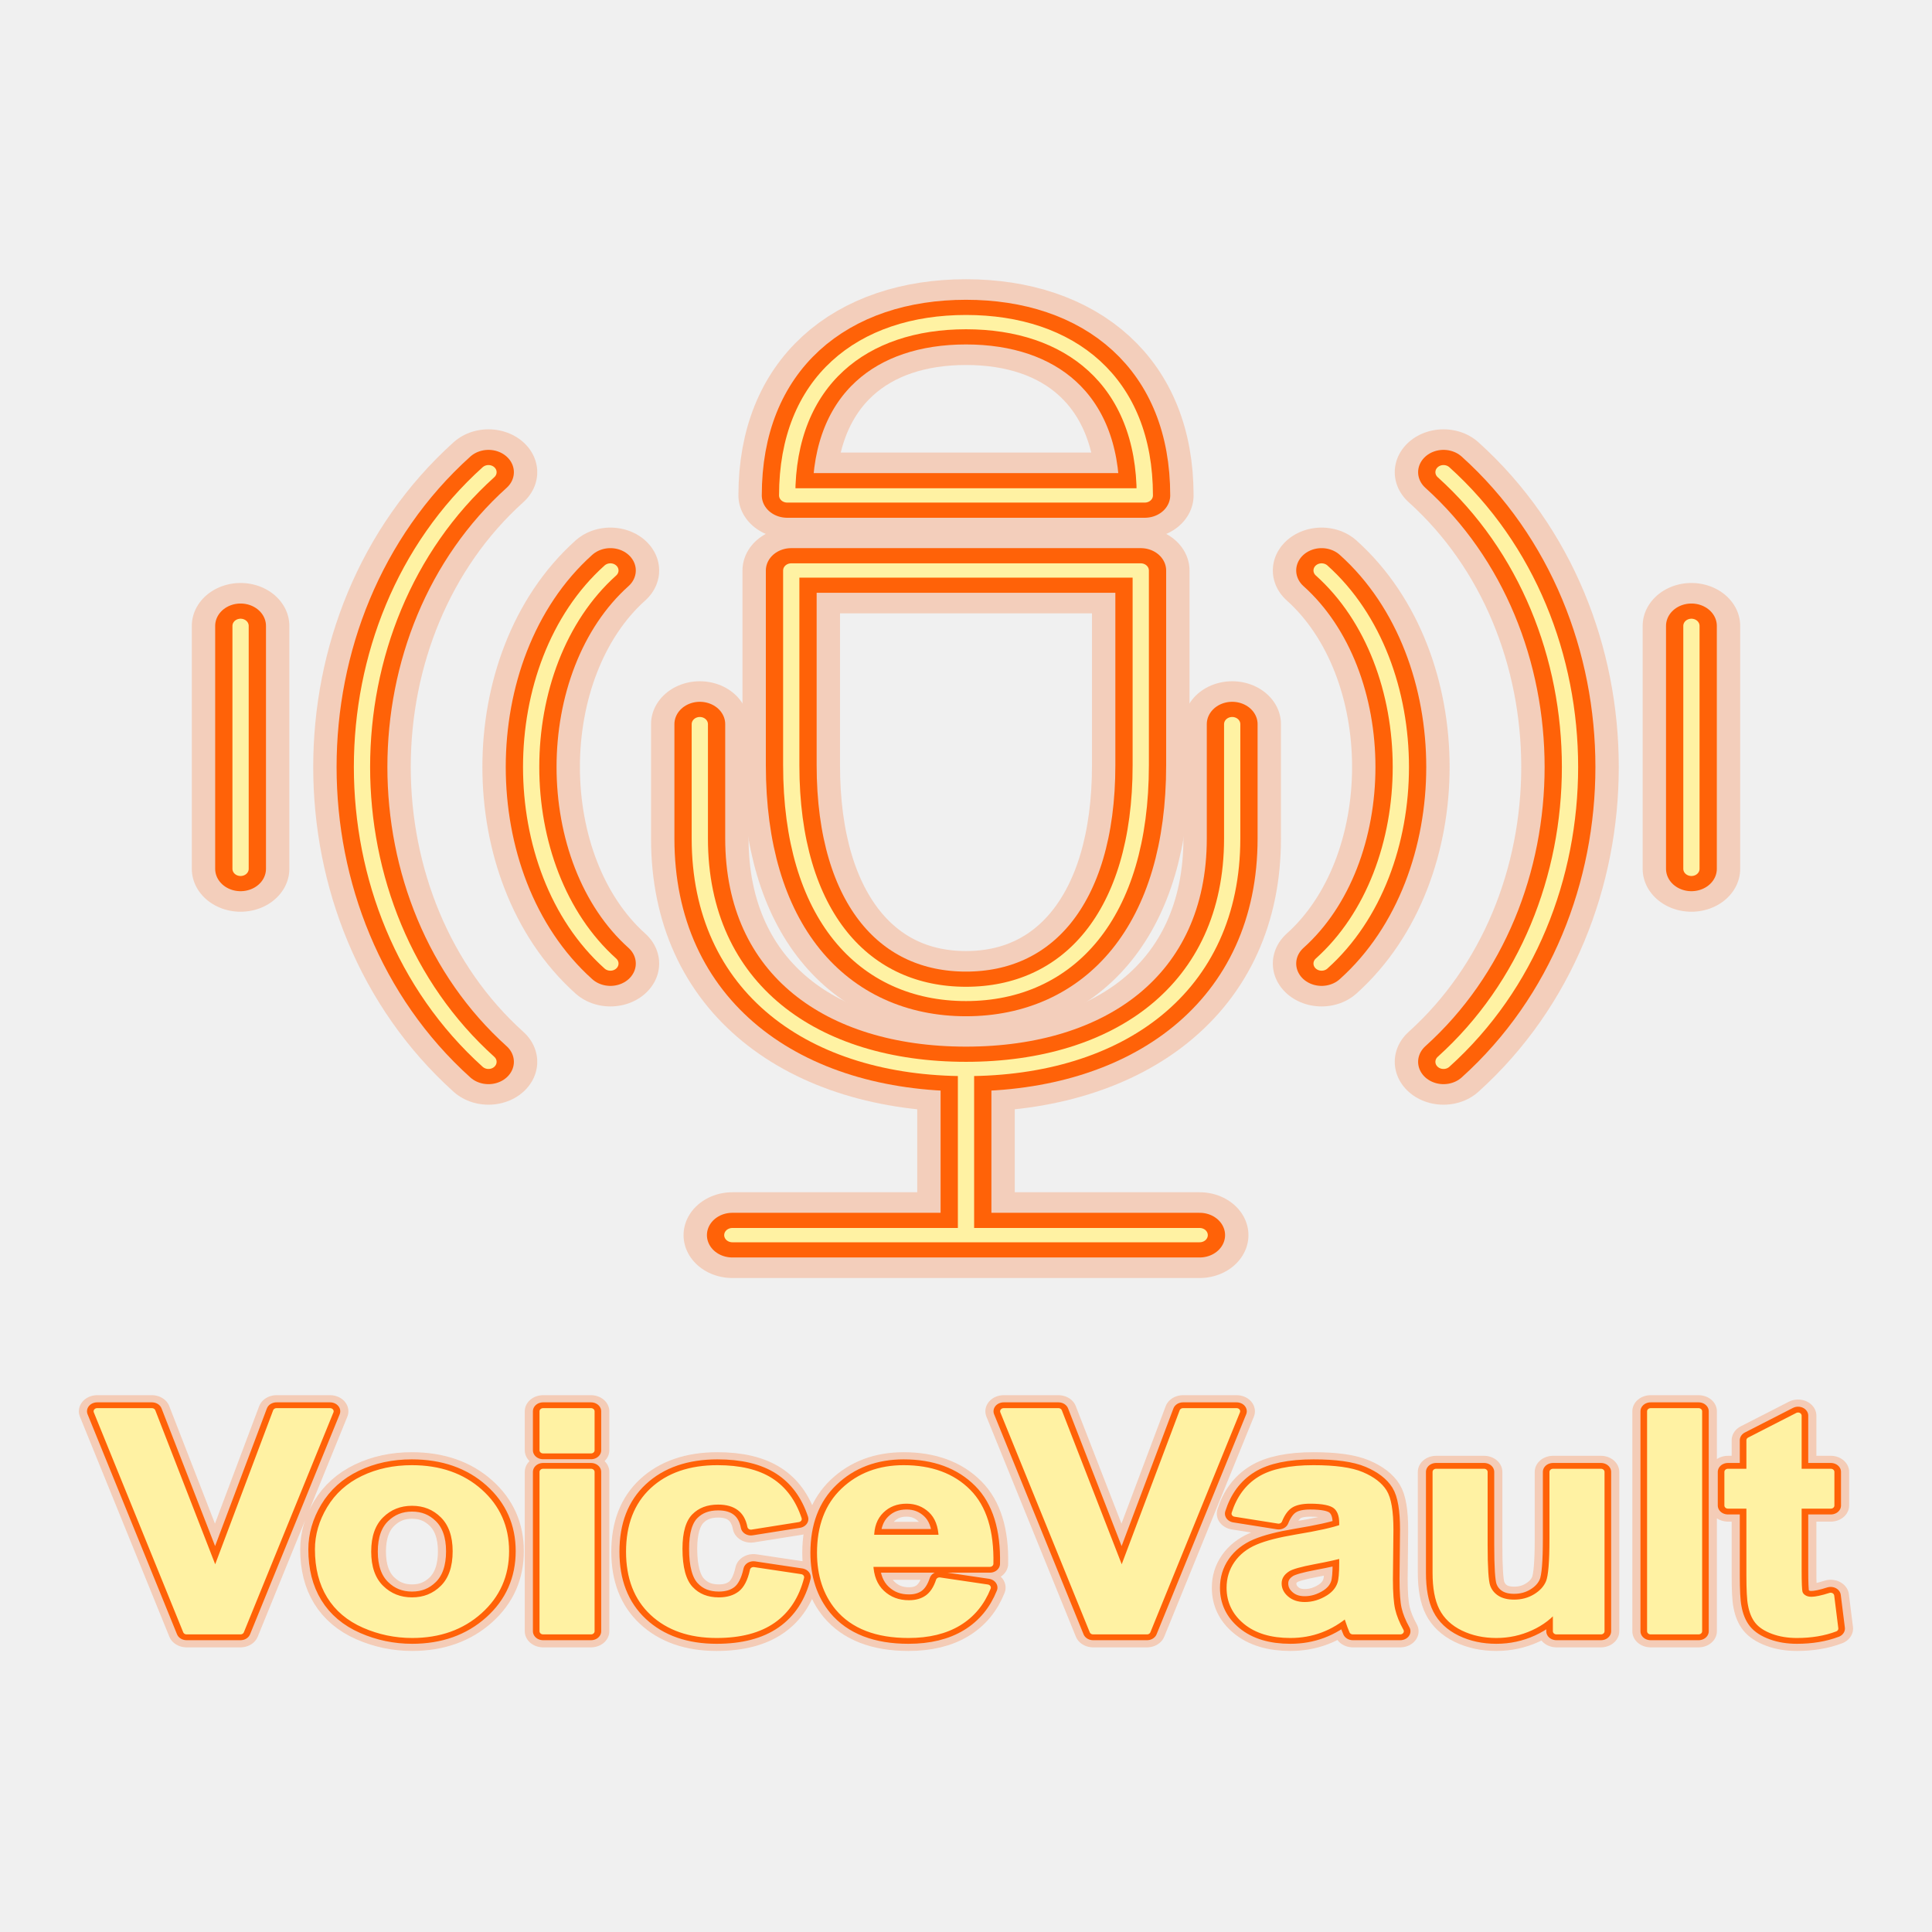
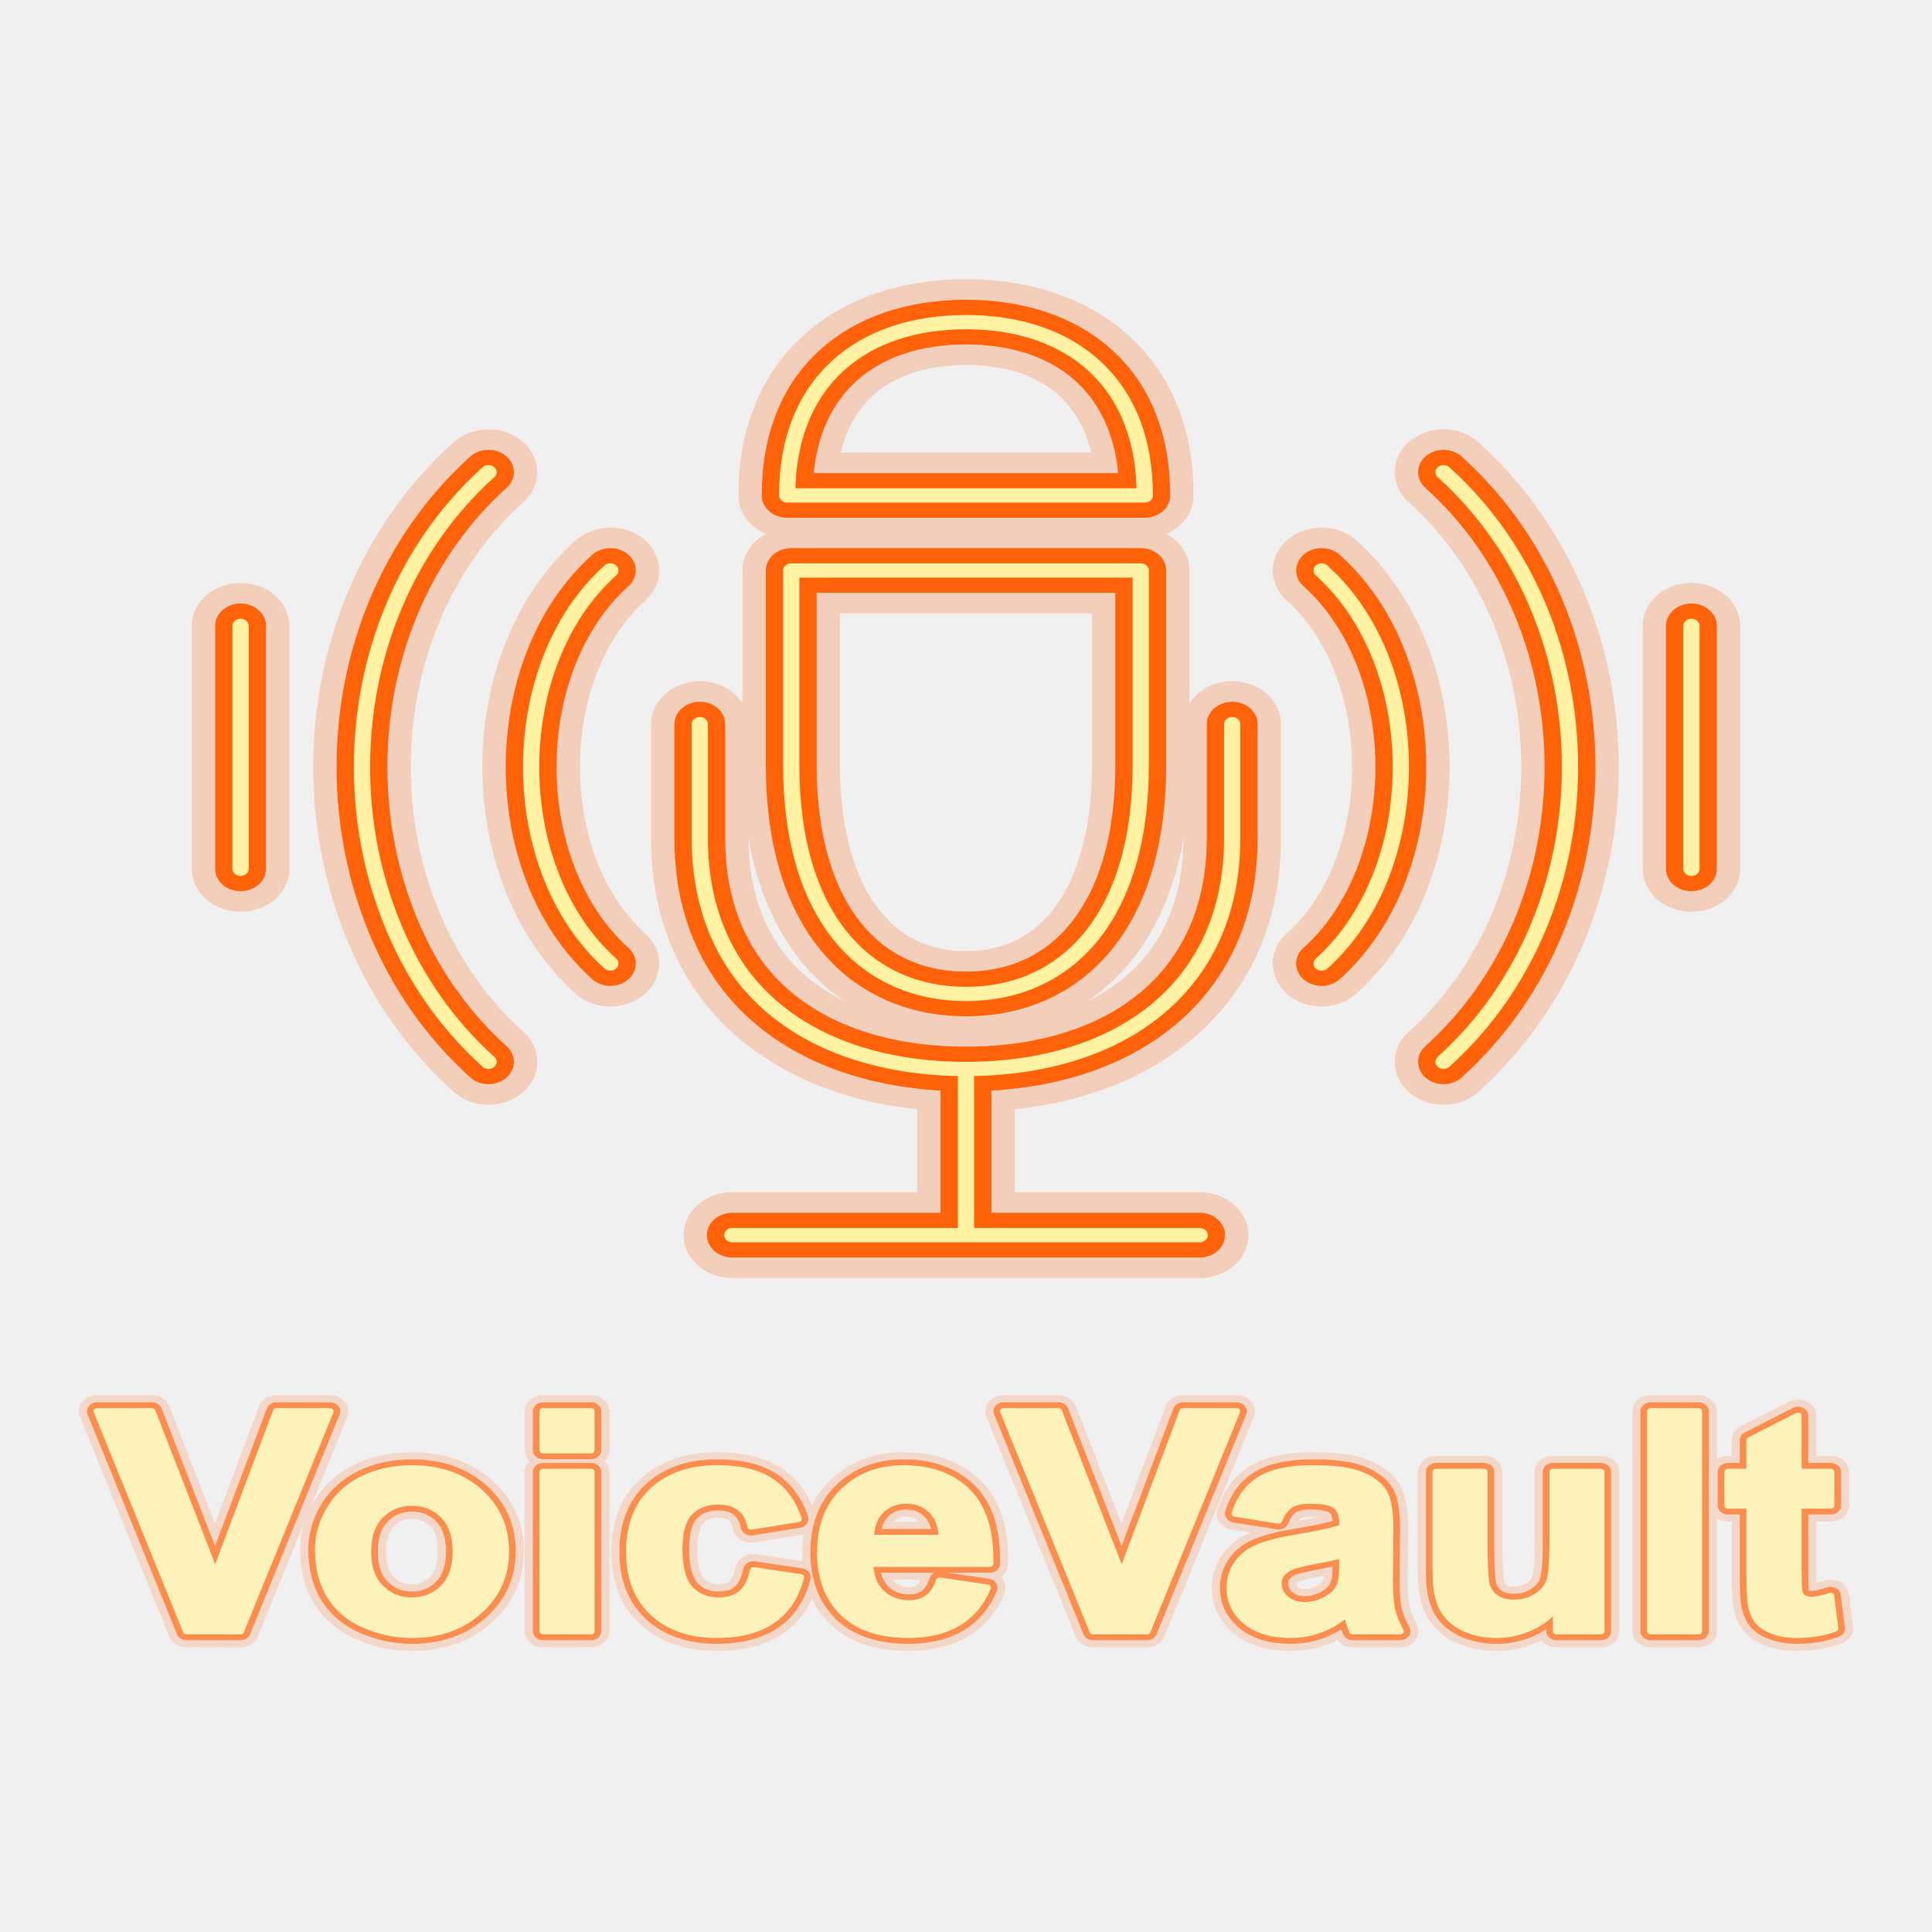
<svg xmlns="http://www.w3.org/2000/svg" width="1024" height="1024" viewBox="0 0 1024 1024" fill="none">
  <g clip-path="url(#clip0_4_2)" transform="matrix(1.077 0 0 0.947 -39.424 68.452)">
    <g opacity="0.22">
      <path d="M424 205C424 141 461 108 512 108C563 108 600 141 600 205H424Z" stroke="#FF5700" stroke-width="48" stroke-linecap="round" stroke-linejoin="round" />
      <path d="M426 247H598V355.966C598 440.414 562 484 512 484C462 484 426 440.414 426 355.966V247Z" stroke="#FF5700" stroke-width="48" stroke-linecap="round" stroke-linejoin="round" />
      <path d="M381 333V397C381 481 437 526 512 526C587 526 643 481 643 397V333" stroke="#FF5700" stroke-width="48" stroke-linecap="round" stroke-linejoin="round" />
      <path d="M512 527V619M397 619H627" stroke="#FF5700" stroke-width="48" stroke-linecap="round" stroke-linejoin="round" />
      <path d="M337 247C285 300 285 414 337 467" stroke="#FF5700" stroke-width="48" stroke-linecap="round" stroke-linejoin="round" />
      <path d="M277 192C194 277 194 437 277 522" stroke="#FF5700" stroke-width="48" stroke-linecap="round" stroke-linejoin="round" />
      <path d="M687 247C739 300 739 414 687 467" stroke="#FF5700" stroke-width="48" stroke-linecap="round" stroke-linejoin="round" />
      <path d="M747 192C830 277 830 437 747 522" stroke="#FF5700" stroke-width="48" stroke-linecap="round" stroke-linejoin="round" />
      <path d="M155 278V414" stroke="#FF5700" stroke-width="48" stroke-linecap="round" stroke-linejoin="round" />
      <path d="M869 278V414" stroke="#FF5700" stroke-width="48" stroke-linecap="round" stroke-linejoin="round" />
    </g>
    <path d="M424 205C424 141 461 108 512 108C563 108 600 141 600 205H424Z" stroke="#FF6208" stroke-width="25" stroke-linecap="round" stroke-linejoin="round" />
    <path d="M426 247H598V355.966C598 440.414 562 484 512 484C462 484 426 440.414 426 355.966V247Z" stroke="#FF6208" stroke-width="25" stroke-linecap="round" stroke-linejoin="round" />
    <path d="M381 333V397C381 481 437 526 512 526C587 526 643 481 643 397V333" stroke="#FF6208" stroke-width="25" stroke-linecap="round" stroke-linejoin="round" />
    <path d="M512 527V619M397 619H627" stroke="#FF6208" stroke-width="25" stroke-linecap="round" stroke-linejoin="round" />
    <path d="M337 247C285 300 285 414 337 467" stroke="#FF6208" stroke-width="25" stroke-linecap="round" stroke-linejoin="round" />
    <path d="M277 192C194 277 194 437 277 522" stroke="#FF6208" stroke-width="25" stroke-linecap="round" stroke-linejoin="round" />
    <path d="M687 247C739 300 739 414 687 467" stroke="#FF6208" stroke-width="25" stroke-linecap="round" stroke-linejoin="round" />
    <path d="M747 192C830 277 830 437 747 522" stroke="#FF6208" stroke-width="25" stroke-linecap="round" stroke-linejoin="round" />
    <path d="M155 278V414" stroke="#FF6208" stroke-width="25" stroke-linecap="round" stroke-linejoin="round" />
    <path d="M869 278V414" stroke="#FF6208" stroke-width="25" stroke-linecap="round" stroke-linejoin="round" />
    <path d="M424 205C424 141 461 108 512 108C563 108 600 141 600 205H424Z" stroke="#FFF2A3" stroke-width="8" stroke-linecap="round" stroke-linejoin="round" />
    <path d="M426 247H598V355.966C598 440.414 562 484 512 484C462 484 426 440.414 426 355.966V247Z" stroke="#FFF2A3" stroke-width="8" stroke-linecap="round" stroke-linejoin="round" />
    <path d="M381 333V397C381 481 437 526 512 526C587 526 643 481 643 397V333" stroke="#FFF2A3" stroke-width="8" stroke-linecap="round" stroke-linejoin="round" />
    <path d="M512 527V619M397 619H627" stroke="#FFF2A3" stroke-width="8" stroke-linecap="round" stroke-linejoin="round" />
    <path d="M337 247C285 300 285 414 337 467" stroke="#FFF2A3" stroke-width="8" stroke-linecap="round" stroke-linejoin="round" />
    <path d="M277 192C194 277 194 437 277 522" stroke="#FFF2A3" stroke-width="8" stroke-linecap="round" stroke-linejoin="round" />
    <path d="M687 247C739 300 739 414 687 467" stroke="#FFF2A3" stroke-width="8" stroke-linecap="round" stroke-linejoin="round" />
    <path d="M747 192C830 277 830 437 747 522" stroke="#FFF2A3" stroke-width="8" stroke-linecap="round" stroke-linejoin="round" />
    <path d="M155 278V414" stroke="#FFF2A3" stroke-width="8" stroke-linecap="round" stroke-linejoin="round" />
    <path d="M869 278V414" stroke="#FFF2A3" stroke-width="8" stroke-linecap="round" stroke-linejoin="round" />
-     <g fill="#FFF2A3">
+     <g fill="#FFF2A3" opacity="0.7">
      <path opacity="0.24" d="M128.424 840.707L84.416 717.586H111.375L142.533 808.709L172.684 717.586H199.055L154.963 840.707H128.424ZM193.344 794.852C193.344 787.013 195.275 779.426 199.139 772.092C203.002 764.757 208.475 759.158 215.558 755.295C222.64 751.432 230.549 749.5 239.283 749.5C252.777 749.5 263.835 753.881 272.457 762.644C281.079 771.406 285.391 782.478 285.391 795.859C285.391 809.353 281.037 820.537 272.331 829.411C263.625 838.286 252.665 842.723 239.451 842.723C231.277 842.723 223.48 840.875 216.062 837.18C208.643 833.484 203.002 828.067 199.139 820.929C195.275 813.79 193.344 805.098 193.344 794.852ZM217.531 796.111C217.531 804.958 219.631 811.732 223.83 816.436C228.029 821.139 233.208 823.49 239.367 823.49C245.526 823.49 250.691 821.139 254.862 816.436C259.034 811.732 261.119 804.902 261.119 795.943C261.119 787.209 259.034 780.49 254.862 775.787C250.691 771.084 245.526 768.732 239.367 768.732C233.208 768.732 228.029 771.084 223.83 775.787C219.631 780.49 217.531 787.265 217.531 796.111ZM303.867 739.422V717.586H327.467V739.422H303.867ZM303.867 840.707V751.516H327.467V840.707H303.867ZM429.424 777.887L406.16 782.086C405.376 777.439 403.599 773.939 400.827 771.588C398.056 769.236 394.458 768.061 390.035 768.061C384.156 768.061 379.467 770.09 375.968 774.149C372.468 778.209 370.719 784.997 370.719 794.516C370.719 805.098 372.496 812.572 376.052 816.94C379.607 821.307 384.38 823.49 390.371 823.49C394.85 823.49 398.518 822.217 401.373 819.669C404.229 817.121 406.244 812.74 407.42 806.525L430.6 810.473C428.192 821.111 423.573 829.145 416.742 834.576C409.911 840.007 400.757 842.723 389.279 842.723C376.234 842.723 365.834 838.607 358.079 830.377C350.325 822.147 346.447 810.753 346.447 796.195C346.447 781.47 350.339 770.006 358.121 761.804C365.904 753.601 376.43 749.5 389.699 749.5C400.561 749.5 409.198 751.838 415.608 756.513C422.019 761.188 426.624 768.313 429.424 777.887ZM498.963 812.32L522.479 816.268C519.455 824.89 514.682 831.455 508.159 835.962C501.636 840.469 493.476 842.723 483.678 842.723C468.169 842.723 456.691 837.656 449.244 827.522C443.365 819.403 440.426 809.157 440.426 796.783C440.426 782.002 444.289 770.426 452.016 762.056C459.742 753.685 469.512 749.5 481.326 749.5C494.596 749.5 505.066 753.881 512.736 762.644C520.407 771.406 524.074 784.829 523.738 802.914H464.613C464.781 809.913 466.685 815.358 470.324 819.249C473.964 823.14 478.499 825.086 483.93 825.086C487.625 825.086 490.732 824.078 493.252 822.063C495.772 820.047 497.675 816.8 498.963 812.32ZM500.307 788.469C500.139 781.638 498.375 776.445 495.016 772.89C491.656 769.334 487.569 767.557 482.754 767.557C477.603 767.557 473.348 769.432 469.988 773.184C466.629 776.935 464.977 782.03 465.033 788.469H500.307ZM574.549 840.707L530.541 717.586H557.5L588.658 808.709L618.809 717.586H645.18L601.088 840.707H574.549ZM665.84 778.727L644.424 774.863C646.831 766.241 650.975 759.858 656.854 755.715C662.732 751.572 671.467 749.5 683.057 749.5C693.583 749.5 701.421 750.746 706.572 753.237C711.723 755.729 715.349 758.892 717.448 762.728C719.548 766.563 720.598 773.604 720.598 783.85L720.346 811.397C720.346 819.235 720.724 825.016 721.48 828.739C722.235 832.463 723.649 836.452 725.721 840.707H702.373C701.757 839.139 701.001 836.816 700.106 833.736C699.714 832.337 699.434 831.413 699.266 830.965C695.234 834.884 690.923 837.824 686.332 839.783C681.741 841.743 676.842 842.723 671.635 842.723C662.453 842.723 655.216 840.231 649.925 835.248C644.634 830.265 641.988 823.966 641.988 816.352C641.988 811.313 643.192 806.819 645.6 802.872C648.007 798.925 651.381 795.901 655.72 793.802C660.059 791.702 666.316 789.869 674.49 788.301C685.52 786.229 693.163 784.298 697.418 782.506V780.154C697.418 775.619 696.298 772.386 694.059 770.454C691.819 768.522 687.592 767.557 681.377 767.557C677.178 767.557 673.902 768.382 671.551 770.034C669.199 771.686 667.296 774.583 665.84 778.727ZM697.418 797.875C694.395 798.883 689.607 800.087 683.057 801.486C676.506 802.886 672.223 804.258 670.207 805.602C667.128 807.785 665.588 810.557 665.588 813.916C665.588 817.219 666.82 820.075 669.283 822.482C671.747 824.89 674.882 826.094 678.69 826.094C682.945 826.094 687.004 824.694 690.867 821.895C693.723 819.767 695.598 817.163 696.494 814.084C697.11 812.068 697.418 808.233 697.418 802.578V797.875ZM802.566 840.707V827.354C799.319 832.113 795.05 835.864 789.759 838.607C784.468 841.351 778.883 842.723 773.004 842.723C767.013 842.723 761.638 841.407 756.879 838.775C752.12 836.144 748.676 832.449 746.549 827.69C744.421 822.93 743.357 816.352 743.357 807.953V751.516H766.957V792.5C766.957 805.042 767.391 812.726 768.259 815.554C769.127 818.381 770.708 820.621 773.004 822.273C775.299 823.924 778.211 824.75 781.738 824.75C785.77 824.75 789.381 823.644 792.572 821.433C795.764 819.221 797.947 816.478 799.123 813.202C800.299 809.927 800.887 801.906 800.887 789.141V751.516H824.486V840.707H802.566ZM848.926 840.707V717.586H872.525V840.707H848.926ZM937.613 751.516V770.328H921.488V806.273C921.488 813.552 921.642 817.793 921.95 818.997C922.258 820.201 922.958 821.195 924.05 821.979C925.142 822.762 926.471 823.154 928.039 823.154C930.223 823.154 933.386 822.398 937.529 820.887L939.545 839.195C934.058 841.547 927.843 842.723 920.9 842.723C916.645 842.723 912.81 842.009 909.395 840.581C905.979 839.153 903.474 837.306 901.878 835.038C900.282 832.771 899.176 829.705 898.561 825.842C898.057 823.098 897.805 817.555 897.805 809.213V770.328H886.971V751.516H897.805V733.795L921.488 720.021V751.516H937.613Z" stroke="#FF5700" stroke-width="18" stroke-linejoin="round" />
      <path d="M128.424 840.707L84.416 717.586H111.375L142.533 808.709L172.684 717.586H199.055L154.963 840.707H128.424ZM193.344 794.852C193.344 787.013 195.275 779.426 199.139 772.092C203.002 764.757 208.475 759.158 215.558 755.295C222.64 751.432 230.549 749.5 239.283 749.5C252.777 749.5 263.835 753.881 272.457 762.644C281.079 771.406 285.391 782.478 285.391 795.859C285.391 809.353 281.037 820.537 272.331 829.411C263.625 838.286 252.665 842.723 239.451 842.723C231.277 842.723 223.48 840.875 216.062 837.18C208.643 833.484 203.002 828.067 199.139 820.929C195.275 813.79 193.344 805.098 193.344 794.852ZM217.531 796.111C217.531 804.958 219.631 811.732 223.83 816.436C228.029 821.139 233.208 823.49 239.367 823.49C245.526 823.49 250.691 821.139 254.862 816.436C259.034 811.732 261.119 804.902 261.119 795.943C261.119 787.209 259.034 780.49 254.862 775.787C250.691 771.084 245.526 768.732 239.367 768.732C233.208 768.732 228.029 771.084 223.83 775.787C219.631 780.49 217.531 787.265 217.531 796.111ZM303.867 739.422V717.586H327.467V739.422H303.867ZM303.867 840.707V751.516H327.467V840.707H303.867ZM429.424 777.887L406.16 782.086C405.376 777.439 403.599 773.939 400.827 771.588C398.056 769.236 394.458 768.061 390.035 768.061C384.156 768.061 379.467 770.09 375.968 774.149C372.468 778.209 370.719 784.997 370.719 794.516C370.719 805.098 372.496 812.572 376.052 816.94C379.607 821.307 384.38 823.49 390.371 823.49C394.85 823.49 398.518 822.217 401.373 819.669C404.229 817.121 406.244 812.74 407.42 806.525L430.6 810.473C428.192 821.111 423.573 829.145 416.742 834.576C409.911 840.007 400.757 842.723 389.279 842.723C376.234 842.723 365.834 838.607 358.079 830.377C350.325 822.147 346.447 810.753 346.447 796.195C346.447 781.47 350.339 770.006 358.121 761.804C365.904 753.601 376.43 749.5 389.699 749.5C400.561 749.5 409.198 751.838 415.608 756.513C422.019 761.188 426.624 768.313 429.424 777.887ZM498.963 812.32L522.479 816.268C519.455 824.89 514.682 831.455 508.159 835.962C501.636 840.469 493.476 842.723 483.678 842.723C468.169 842.723 456.691 837.656 449.244 827.522C443.365 819.403 440.426 809.157 440.426 796.783C440.426 782.002 444.289 770.426 452.016 762.056C459.742 753.685 469.512 749.5 481.326 749.5C494.596 749.5 505.066 753.881 512.736 762.644C520.407 771.406 524.074 784.829 523.738 802.914H464.613C464.781 809.913 466.685 815.358 470.324 819.249C473.964 823.14 478.499 825.086 483.93 825.086C487.625 825.086 490.732 824.078 493.252 822.063C495.772 820.047 497.675 816.8 498.963 812.32ZM500.307 788.469C500.139 781.638 498.375 776.445 495.016 772.89C491.656 769.334 487.569 767.557 482.754 767.557C477.603 767.557 473.348 769.432 469.988 773.184C466.629 776.935 464.977 782.03 465.033 788.469H500.307ZM574.549 840.707L530.541 717.586H557.5L588.658 808.709L618.809 717.586H645.18L601.088 840.707H574.549ZM665.84 778.727L644.424 774.863C646.831 766.241 650.975 759.858 656.854 755.715C662.732 751.572 671.467 749.5 683.057 749.5C693.583 749.5 701.421 750.746 706.572 753.237C711.723 755.729 715.349 758.892 717.448 762.728C719.548 766.563 720.598 773.604 720.598 783.85L720.346 811.397C720.346 819.235 720.724 825.016 721.48 828.739C722.235 832.463 723.649 836.452 725.721 840.707H702.373C701.757 839.139 701.001 836.816 700.106 833.736C699.714 832.337 699.434 831.413 699.266 830.965C695.234 834.884 690.923 837.824 686.332 839.783C681.741 841.743 676.842 842.723 671.635 842.723C662.453 842.723 655.216 840.231 649.925 835.248C644.634 830.265 641.988 823.966 641.988 816.352C641.988 811.313 643.192 806.819 645.6 802.872C648.007 798.925 651.381 795.901 655.72 793.802C660.059 791.702 666.316 789.869 674.49 788.301C685.52 786.229 693.163 784.298 697.418 782.506V780.154C697.418 775.619 696.298 772.386 694.059 770.454C691.819 768.522 687.592 767.557 681.377 767.557C677.178 767.557 673.902 768.382 671.551 770.034C669.199 771.686 667.296 774.583 665.84 778.727ZM697.418 797.875C694.395 798.883 689.607 800.087 683.057 801.486C676.506 802.886 672.223 804.258 670.207 805.602C667.128 807.785 665.588 810.557 665.588 813.916C665.588 817.219 666.82 820.075 669.283 822.482C671.747 824.89 674.882 826.094 678.69 826.094C682.945 826.094 687.004 824.694 690.867 821.895C693.723 819.767 695.598 817.163 696.494 814.084C697.11 812.068 697.418 808.233 697.418 802.578V797.875ZM802.566 840.707V827.354C799.319 832.113 795.05 835.864 789.759 838.607C784.468 841.351 778.883 842.723 773.004 842.723C767.013 842.723 761.638 841.407 756.879 838.775C752.12 836.144 748.676 832.449 746.549 827.69C744.421 822.93 743.357 816.352 743.357 807.953V751.516H766.957V792.5C766.957 805.042 767.391 812.726 768.259 815.554C769.127 818.381 770.708 820.621 773.004 822.273C775.299 823.924 778.211 824.75 781.738 824.75C785.77 824.75 789.381 823.644 792.572 821.433C795.764 819.221 797.947 816.478 799.123 813.202C800.299 809.927 800.887 801.906 800.887 789.141V751.516H824.486V840.707H802.566ZM848.926 840.707V717.586H872.525V840.707H848.926ZM937.613 751.516V770.328H921.488V806.273C921.488 813.552 921.642 817.793 921.95 818.997C922.258 820.201 922.958 821.195 924.05 821.979C925.142 822.762 926.471 823.154 928.039 823.154C930.223 823.154 933.386 822.398 937.529 820.887L939.545 839.195C934.058 841.547 927.843 842.723 920.9 842.723C916.645 842.723 912.81 842.009 909.395 840.581C905.979 839.153 903.474 837.306 901.878 835.038C900.282 832.771 899.176 829.705 898.561 825.842C898.057 823.098 897.805 817.555 897.805 809.213V770.328H886.971V751.516H897.805V733.795L921.488 720.021V751.516H937.613Z" stroke="#FF6208" stroke-width="10" stroke-linejoin="round" />
      <path d="M128.424 840.707L84.416 717.586H111.375L142.533 808.709L172.684 717.586H199.055L154.963 840.707H128.424ZM193.344 794.852C193.344 787.013 195.275 779.426 199.139 772.092C203.002 764.757 208.475 759.158 215.558 755.295C222.64 751.432 230.549 749.5 239.283 749.5C252.777 749.5 263.835 753.881 272.457 762.644C281.079 771.406 285.391 782.478 285.391 795.859C285.391 809.353 281.037 820.537 272.331 829.411C263.625 838.286 252.665 842.723 239.451 842.723C231.277 842.723 223.48 840.875 216.062 837.18C208.643 833.484 203.002 828.067 199.139 820.929C195.275 813.79 193.344 805.098 193.344 794.852ZM217.531 796.111C217.531 804.958 219.631 811.732 223.83 816.436C228.029 821.139 233.208 823.49 239.367 823.49C245.526 823.49 250.691 821.139 254.862 816.436C259.034 811.732 261.119 804.902 261.119 795.943C261.119 787.209 259.034 780.49 254.862 775.787C250.691 771.084 245.526 768.732 239.367 768.732C233.208 768.732 228.029 771.084 223.83 775.787C219.631 780.49 217.531 787.265 217.531 796.111ZM303.867 739.422V717.586H327.467V739.422H303.867ZM303.867 840.707V751.516H327.467V840.707H303.867ZM429.424 777.887L406.16 782.086C405.376 777.439 403.599 773.939 400.827 771.588C398.056 769.236 394.458 768.061 390.035 768.061C384.156 768.061 379.467 770.09 375.968 774.149C372.468 778.209 370.719 784.997 370.719 794.516C370.719 805.098 372.496 812.572 376.052 816.94C379.607 821.307 384.38 823.49 390.371 823.49C394.85 823.49 398.518 822.217 401.373 819.669C404.229 817.121 406.244 812.74 407.42 806.525L430.6 810.473C428.192 821.111 423.573 829.145 416.742 834.576C409.911 840.007 400.757 842.723 389.279 842.723C376.234 842.723 365.834 838.607 358.079 830.377C350.325 822.147 346.447 810.753 346.447 796.195C346.447 781.47 350.339 770.006 358.121 761.804C365.904 753.601 376.43 749.5 389.699 749.5C400.561 749.5 409.198 751.838 415.608 756.513C422.019 761.188 426.624 768.313 429.424 777.887ZM498.963 812.32L522.479 816.268C519.455 824.89 514.682 831.455 508.159 835.962C501.636 840.469 493.476 842.723 483.678 842.723C468.169 842.723 456.691 837.656 449.244 827.522C443.365 819.403 440.426 809.157 440.426 796.783C440.426 782.002 444.289 770.426 452.016 762.056C459.742 753.685 469.512 749.5 481.326 749.5C494.596 749.5 505.066 753.881 512.736 762.644C520.407 771.406 524.074 784.829 523.738 802.914H464.613C464.781 809.913 466.685 815.358 470.324 819.249C473.964 823.14 478.499 825.086 483.93 825.086C487.625 825.086 490.732 824.078 493.252 822.063C495.772 820.047 497.675 816.8 498.963 812.32ZM500.307 788.469C500.139 781.638 498.375 776.445 495.016 772.89C491.656 769.334 487.569 767.557 482.754 767.557C477.603 767.557 473.348 769.432 469.988 773.184C466.629 776.935 464.977 782.03 465.033 788.469H500.307ZM574.549 840.707L530.541 717.586H557.5L588.658 808.709L618.809 717.586H645.18L601.088 840.707H574.549ZM665.84 778.727L644.424 774.863C646.831 766.241 650.975 759.858 656.854 755.715C662.732 751.572 671.467 749.5 683.057 749.5C693.583 749.5 701.421 750.746 706.572 753.237C711.723 755.729 715.349 758.892 717.448 762.728C719.548 766.563 720.598 773.604 720.598 783.85L720.346 811.397C720.346 819.235 720.724 825.016 721.48 828.739C722.235 832.463 723.649 836.452 725.721 840.707H702.373C701.757 839.139 701.001 836.816 700.106 833.736C699.714 832.337 699.434 831.413 699.266 830.965C695.234 834.884 690.923 837.824 686.332 839.783C681.741 841.743 676.842 842.723 671.635 842.723C662.453 842.723 655.216 840.231 649.925 835.248C644.634 830.265 641.988 823.966 641.988 816.352C641.988 811.313 643.192 806.819 645.6 802.872C648.007 798.925 651.381 795.901 655.72 793.802C660.059 791.702 666.316 789.869 674.49 788.301C685.52 786.229 693.163 784.298 697.418 782.506V780.154C697.418 775.619 696.298 772.386 694.059 770.454C691.819 768.522 687.592 767.557 681.377 767.557C677.178 767.557 673.902 768.382 671.551 770.034C669.199 771.686 667.296 774.583 665.84 778.727ZM697.418 797.875C694.395 798.883 689.607 800.087 683.057 801.486C676.506 802.886 672.223 804.258 670.207 805.602C667.128 807.785 665.588 810.557 665.588 813.916C665.588 817.219 666.82 820.075 669.283 822.482C671.747 824.89 674.882 826.094 678.69 826.094C682.945 826.094 687.004 824.694 690.867 821.895C693.723 819.767 695.598 817.163 696.494 814.084C697.11 812.068 697.418 808.233 697.418 802.578V797.875ZM802.566 840.707V827.354C799.319 832.113 795.05 835.864 789.759 838.607C784.468 841.351 778.883 842.723 773.004 842.723C767.013 842.723 761.638 841.407 756.879 838.775C752.12 836.144 748.676 832.449 746.549 827.69C744.421 822.93 743.357 816.352 743.357 807.953V751.516H766.957V792.5C766.957 805.042 767.391 812.726 768.259 815.554C769.127 818.381 770.708 820.621 773.004 822.273C775.299 823.924 778.211 824.75 781.738 824.75C785.77 824.75 789.381 823.644 792.572 821.433C795.764 819.221 797.947 816.478 799.123 813.202C800.299 809.927 800.887 801.906 800.887 789.141V751.516H824.486V840.707H802.566ZM848.926 840.707V717.586H872.525V840.707H848.926ZM937.613 751.516V770.328H921.488V806.273C921.488 813.552 921.642 817.793 921.95 818.997C922.258 820.201 922.958 821.195 924.05 821.979C925.142 822.762 926.471 823.154 928.039 823.154C930.223 823.154 933.386 822.398 937.529 820.887L939.545 839.195C934.058 841.547 927.843 842.723 920.9 842.723C916.645 842.723 912.81 842.009 909.395 840.581C905.979 839.153 903.474 837.306 901.878 835.038C900.282 832.771 899.176 829.705 898.561 825.842C898.057 823.098 897.805 817.555 897.805 809.213V770.328H886.971V751.516H897.805V733.795L921.488 720.021V751.516H937.613Z" stroke="#FFF2A3" stroke-width="3.5" stroke-linejoin="round" />
    </g>
  </g>
  <defs>
    <clipPath id="clip0_4_2">
      <rect width="1024" height="1024" fill="white" />
    </clipPath>
  </defs>
</svg>
